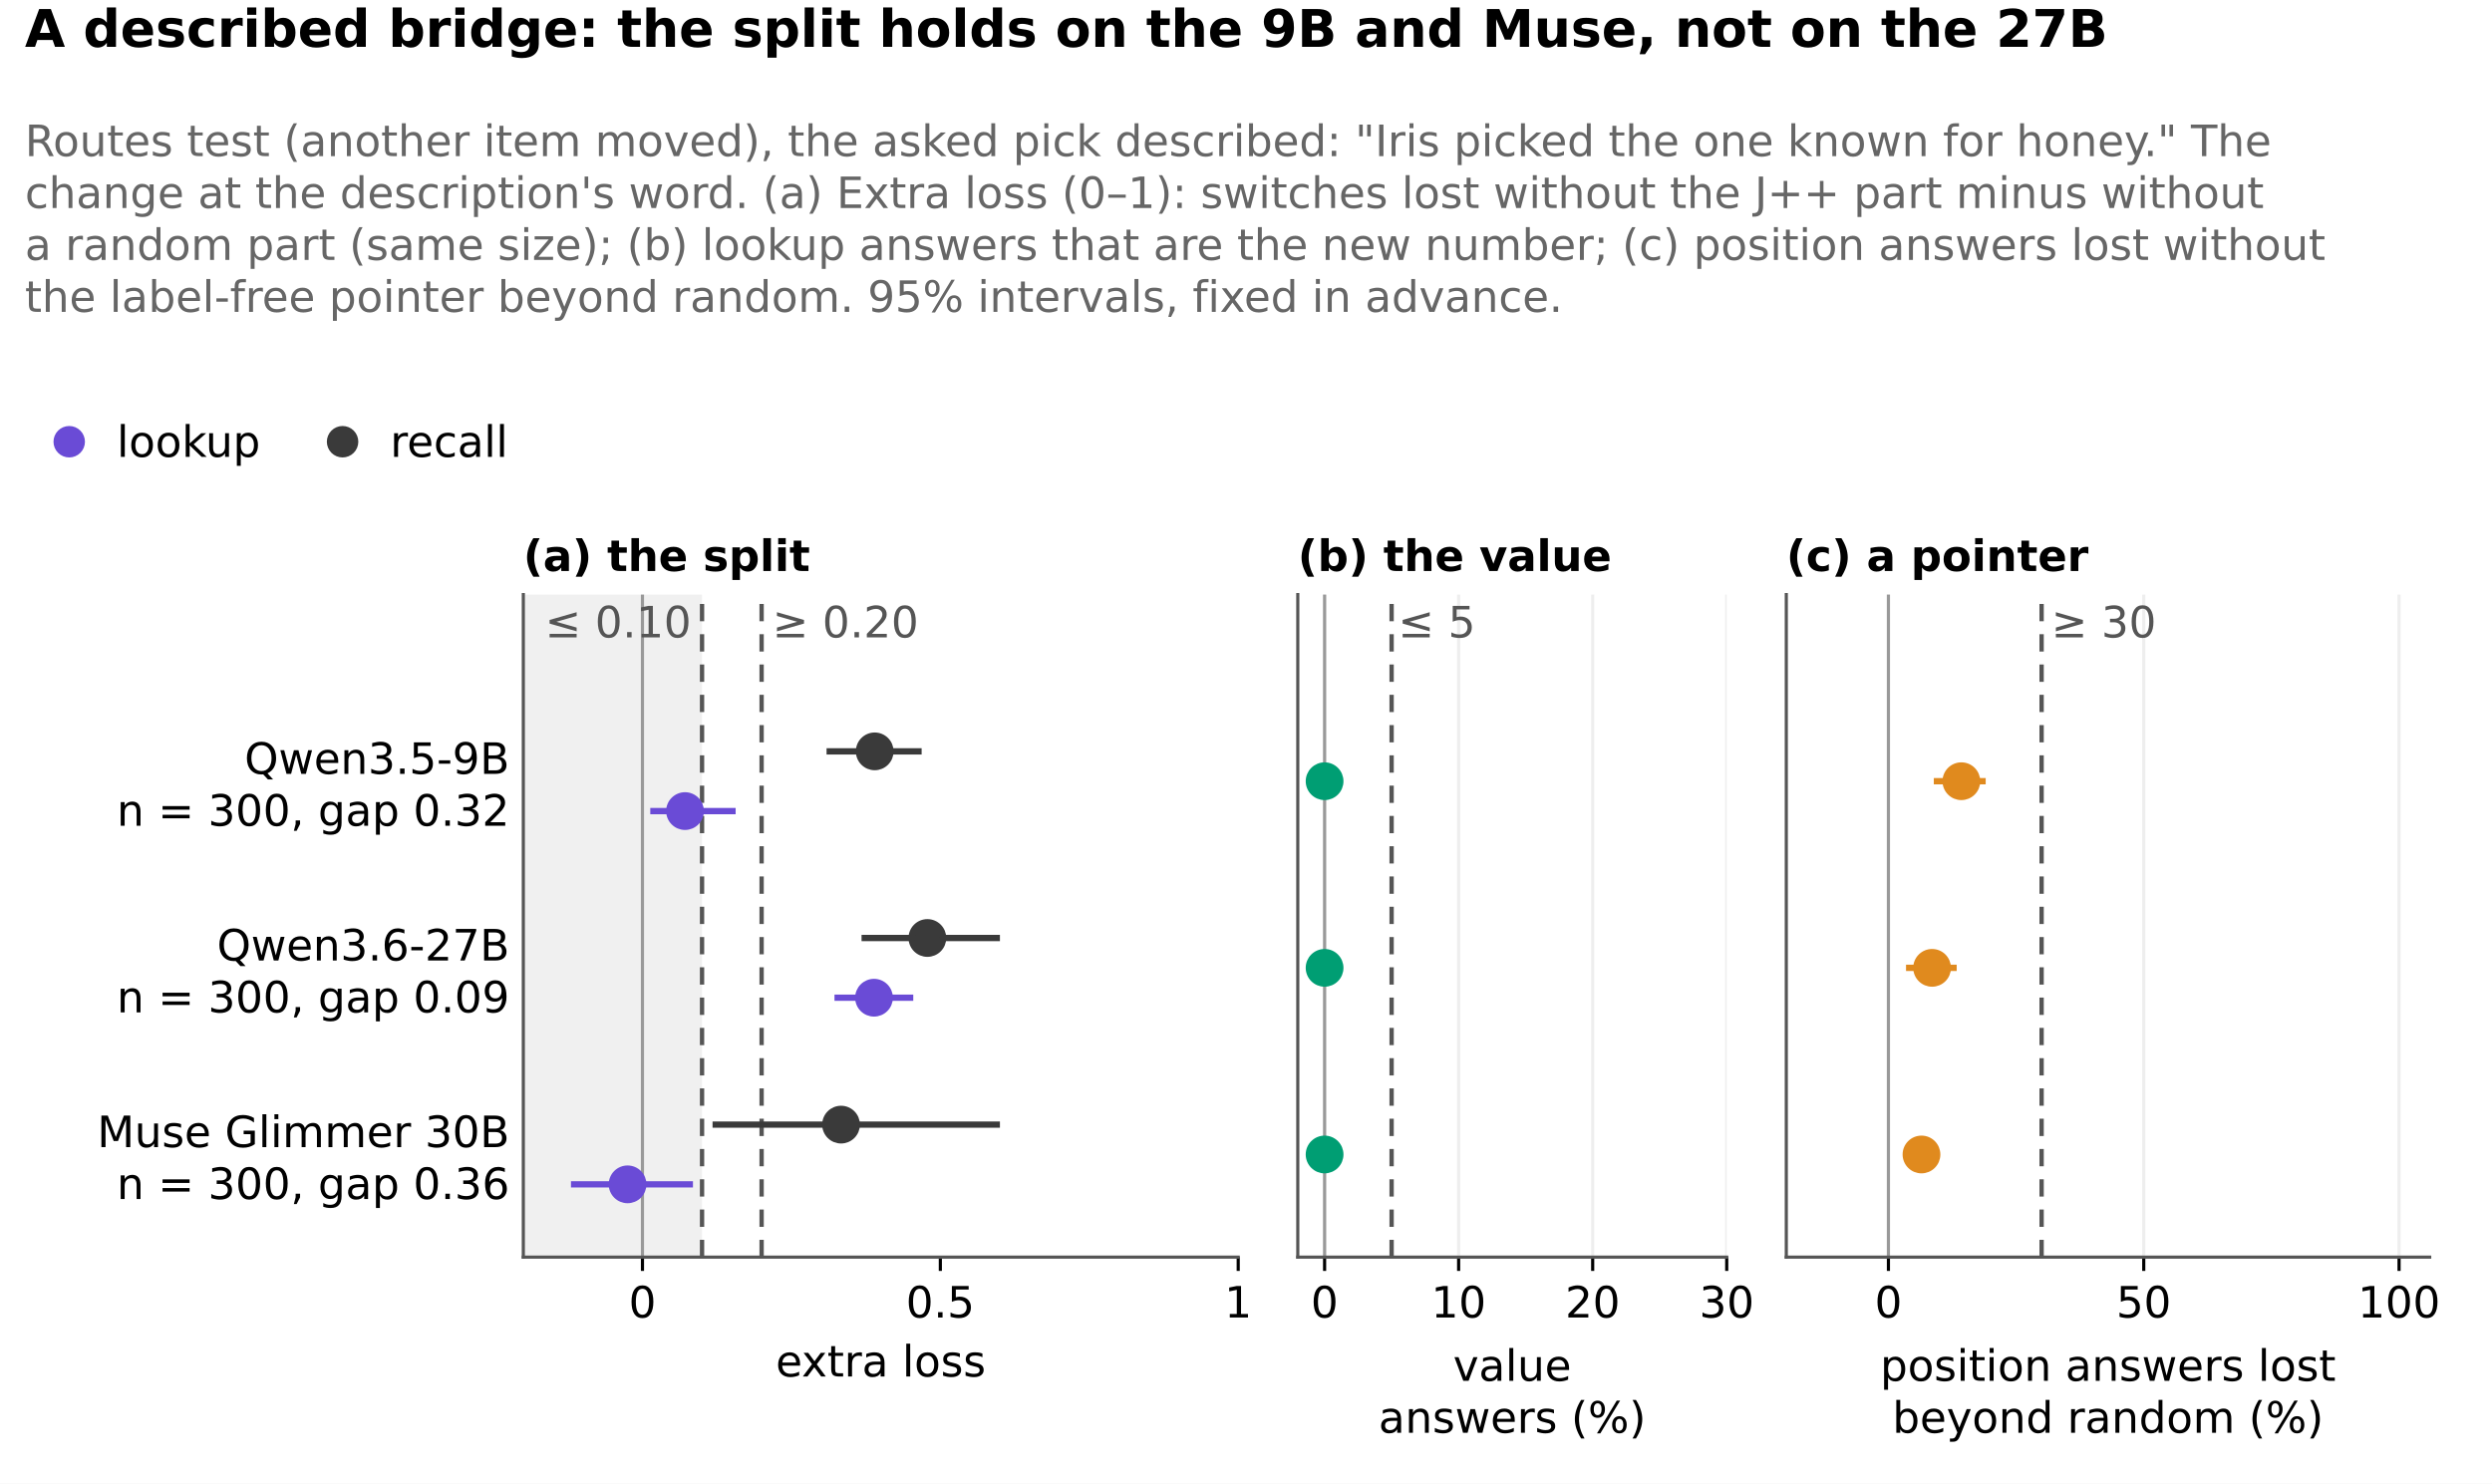
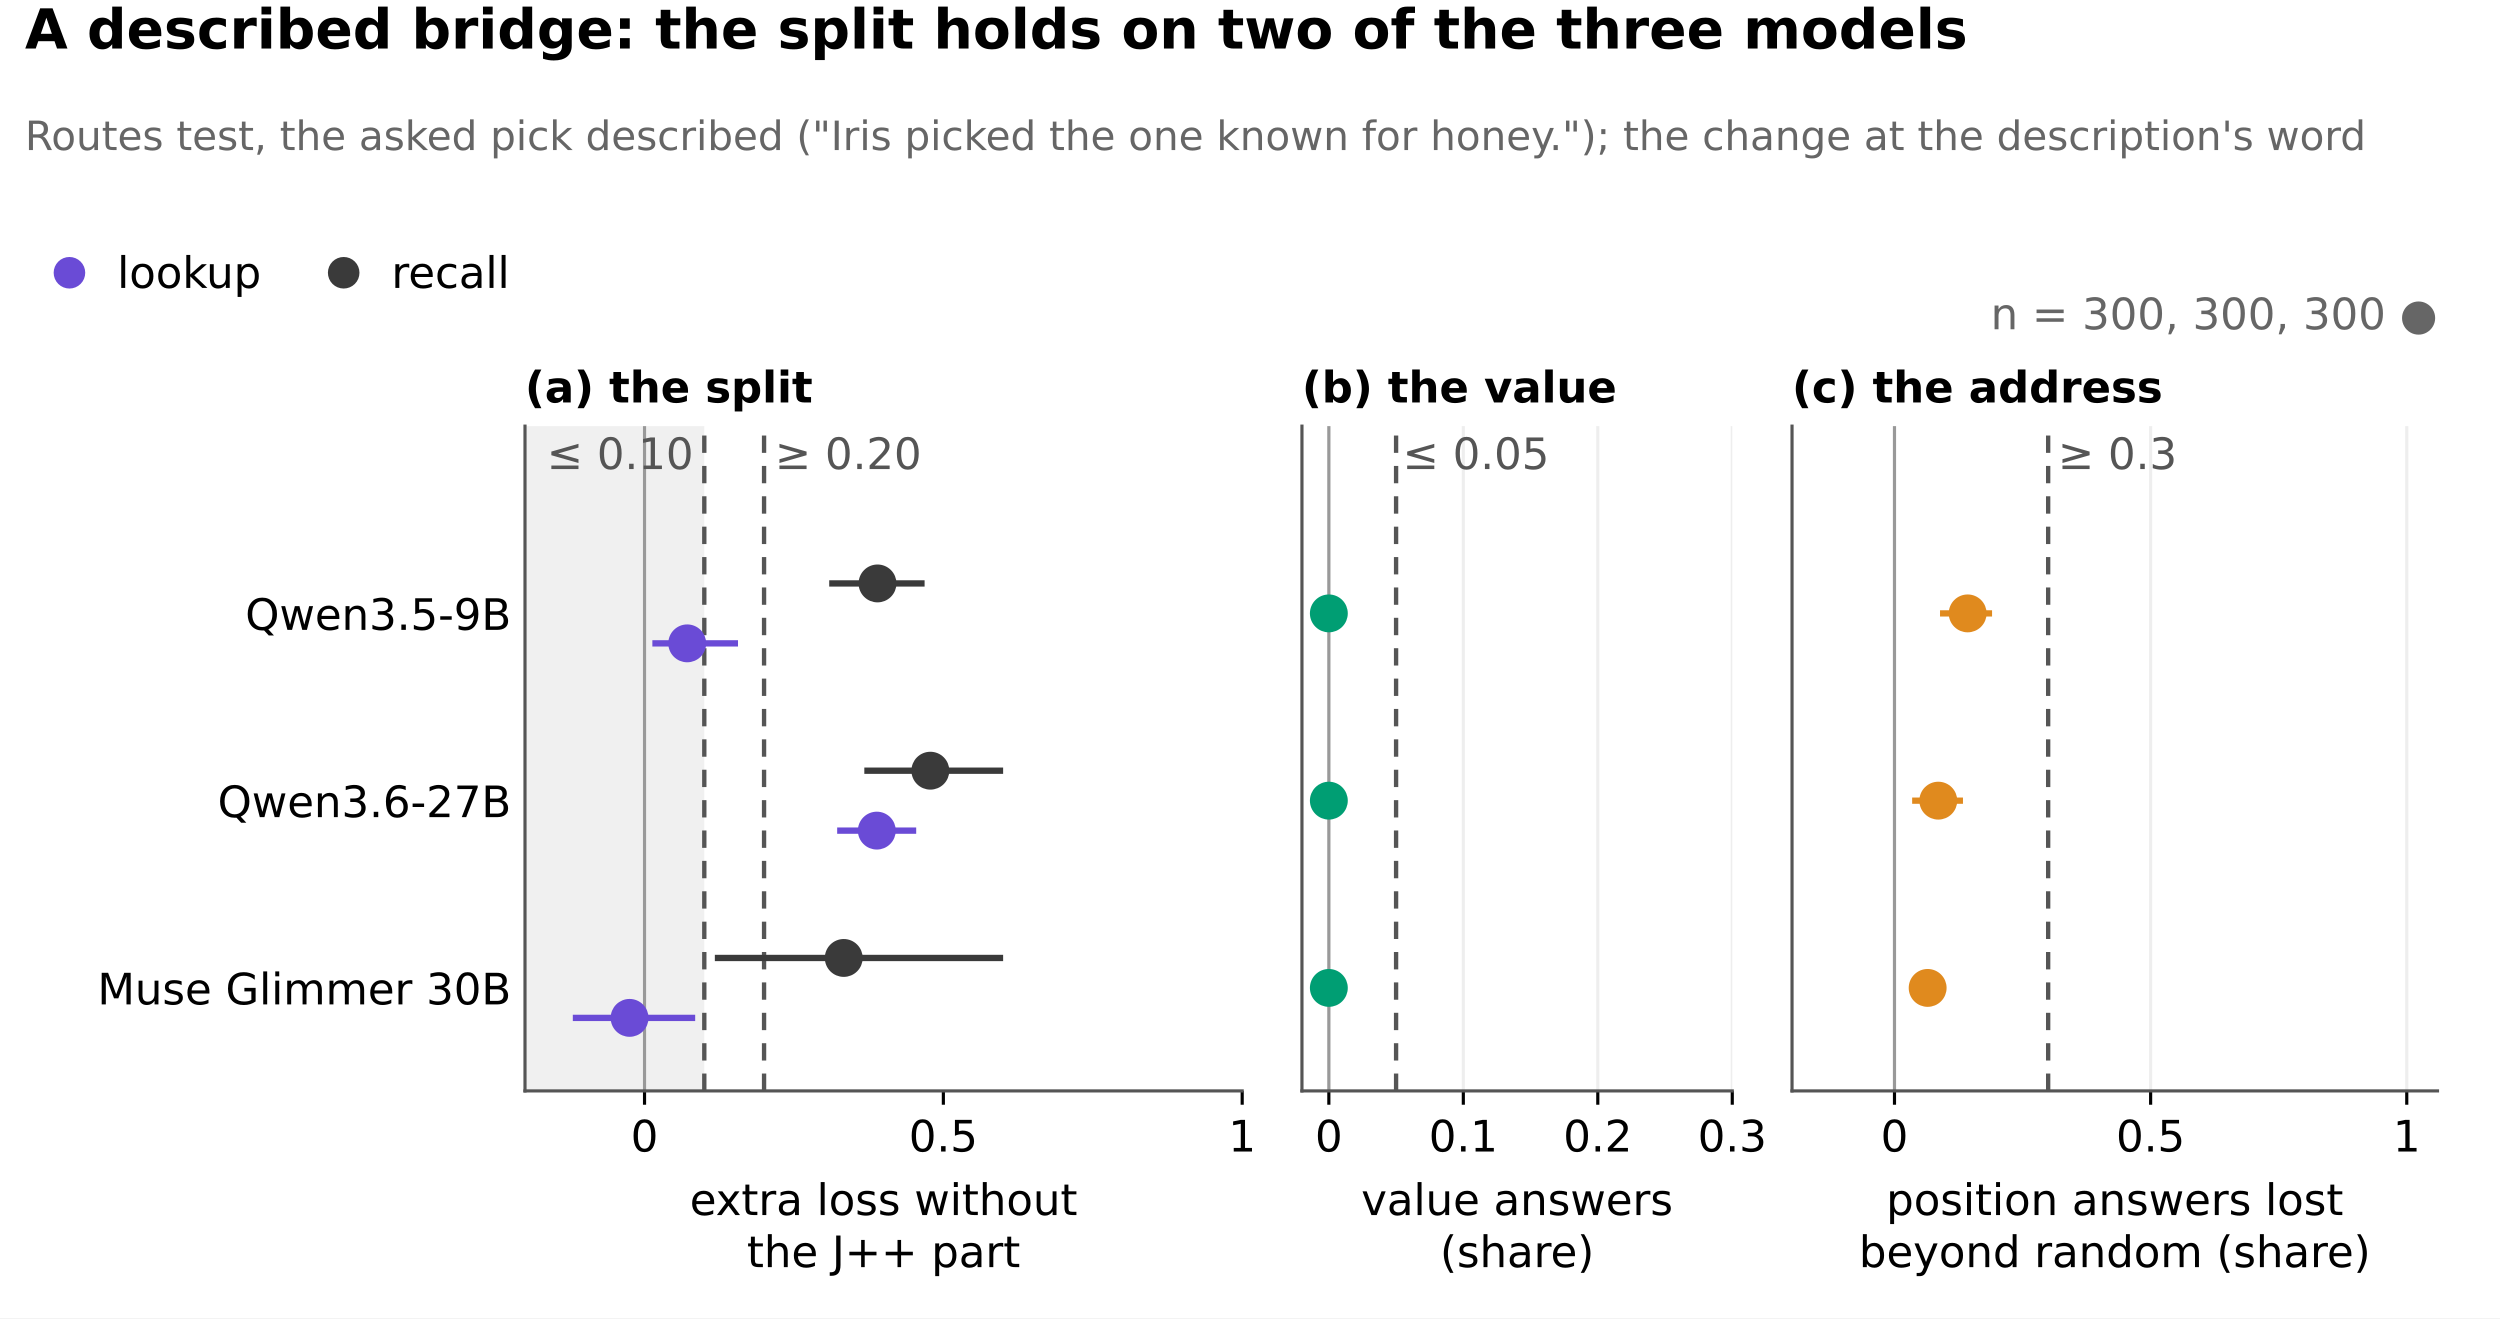
- <svg xmlns="http://www.w3.org/2000/svg" xmlns:xlink="http://www.w3.org/1999/xlink" width="633.6pt" height="377.28pt" viewBox="0 0 633.6 377.28" version="1.1">
+ <svg xmlns="http://www.w3.org/2000/svg" xmlns:xlink="http://www.w3.org/1999/xlink" width="633.6pt" height="334.08pt" viewBox="0 0 633.6 334.08" version="1.1">
  <defs>
    <style type="text/css">*{stroke-linejoin: round; stroke-linecap: butt}</style>
  </defs>
  <g id="figure_1">
    <g id="patch_1">
-       <path d="M 0 377.28  L 633.6 377.28  L 633.6 0  L 0 0  z " style="fill: #ffffff" />
+       <path d="M 0 334.08  L 633.6 334.08  L 633.6 0  L 0 0  z " style="fill: #ffffff" />
    </g>
    <g id="axes_1">
      <g id="patch_2">
-         <path d="M 133.056 319.68  L 314.82 319.68  L 314.82 151.2  L 133.056 151.2  z " style="fill: #ffffff" />
+         <path d="M 133.056 276.48  L 314.82 276.48  L 314.82 108  L 133.056 108  z " style="fill: #ffffff" />
      </g>
      <g id="patch_3">
-         <path d="M 133.056 319.68  L 178.497 319.68  L 178.497 151.2  L 133.056 151.2  z " clip-path="url(#p57c4f17856)" style="fill: #f0f0f0" />
+         <path d="M 133.056 276.48  L 178.497 276.48  L 178.497 108  L 133.056 108  z " clip-path="url(#p10562f46fb)" style="fill: #f0f0f0" />
      </g>
      <g id="line2d_1">
-         <path d="M 163.35 319.68  L 163.35 151.2  " clip-path="url(#p57c4f17856)" style="fill: none; stroke: #999999; stroke-width: 0.8; stroke-linecap: square" />
+         <path d="M 163.35 276.48  L 163.35 108  " clip-path="url(#p10562f46fb)" style="fill: none; stroke: #999999; stroke-width: 0.8; stroke-linecap: square" />
      </g>
      <g id="matplotlib.axis_1">
        <g id="xtick_1">
          <g id="line2d_2">
            <defs>
-               <path id="m541201450b" d="M 0 0  L 0 3.5  " style="stroke: #000000; stroke-width: 0.8" />
+               <path id="m25f6b66217" d="M 0 0  L 0 3.5  " style="stroke: #000000; stroke-width: 0.8" />
            </defs>
            <g>
-               <use xlink:href="#m541201450b" x="163.35" y="319.68" style="stroke: #000000; stroke-width: 0.8" />
+               <use xlink:href="#m25f6b66217" x="163.35" y="276.48" style="stroke: #000000; stroke-width: 0.8" />
            </g>
          </g>
          <g id="text_1">
-             <text style="font-size: 11px; font-family: 'DejaVu Sans'; text-anchor: middle" x="163.35" y="335.037" transform="rotate(-0 163.35 335.0374)">0</text>
+             <text style="font-size: 11px; font-family: 'DejaVu Sans'; text-anchor: middle" x="163.35" y="291.837" transform="rotate(-0 163.35 291.8374)">0</text>
          </g>
        </g>
        <g id="xtick_2">
          <g id="line2d_3">
            <g>
-               <use xlink:href="#m541201450b" x="239.085" y="319.68" style="stroke: #000000; stroke-width: 0.8" />
+               <use xlink:href="#m25f6b66217" x="239.085" y="276.48" style="stroke: #000000; stroke-width: 0.8" />
            </g>
          </g>
          <g id="text_2">
-             <text style="font-size: 11px; font-family: 'DejaVu Sans'; text-anchor: middle" x="239.085" y="335.037" transform="rotate(-0 239.085 335.0374)">0.5</text>
+             <text style="font-size: 11px; font-family: 'DejaVu Sans'; text-anchor: middle" x="239.085" y="291.837" transform="rotate(-0 239.085 291.8374)">0.5</text>
          </g>
        </g>
        <g id="xtick_3">
          <g id="line2d_4">
            <g>
-               <use xlink:href="#m541201450b" x="314.82" y="319.68" style="stroke: #000000; stroke-width: 0.8" />
+               <use xlink:href="#m25f6b66217" x="314.82" y="276.48" style="stroke: #000000; stroke-width: 0.8" />
            </g>
          </g>
          <g id="text_3">
-             <text style="font-size: 11px; font-family: 'DejaVu Sans'; text-anchor: middle" x="314.82" y="335.037" transform="rotate(-0 314.82 335.0374)">1</text>
+             <text style="font-size: 11px; font-family: 'DejaVu Sans'; text-anchor: middle" x="314.82" y="291.837" transform="rotate(-0 314.82 291.8374)">1</text>
          </g>
        </g>
        <g id="text_4">
-           <text style="font-size: 11px; font-family: 'DejaVu Sans'; text-anchor: middle" x="223.938" y="350.038" transform="rotate(-0 223.938 350.0383)">extra loss</text>
+           <text style="font-size: 11px; font-family: 'DejaVu Sans'" transform="translate(174.8127 307.9394)">extra loss without</text>
+           <text style="font-size: 11px; font-family: 'DejaVu Sans'" transform="translate(189.2966 321.1424)">the J++ part</text>
        </g>
      </g>
      <g id="matplotlib.axis_2">
        <g id="ytick_1">
          <g id="line2d_5" />
          <g id="text_5">
-             <text style="font-size: 11px; font-family: 'DejaVu Sans'" transform="translate(62.1535 196.7873)">Qwen3.5-9B</text>
-             <text style="font-size: 11px; font-family: 'DejaVu Sans'" transform="translate(29.69147 209.9895)">n = 300, gap 0.32</text>
+             <text style="font-size: 11px; font-family: 'DejaVu Sans'; text-anchor: end" x="129.556" y="159.638" transform="rotate(-0 129.556 159.6379)">Qwen3.5-9B</text>
          </g>
        </g>
        <g id="ytick_2">
          <g id="line2d_6" />
          <g id="text_6">
-             <text style="font-size: 11px; font-family: 'DejaVu Sans'" transform="translate(55.15475 244.2465)">Qwen3.6-27B</text>
-             <text style="font-size: 11px; font-family: 'DejaVu Sans'" transform="translate(29.69147 257.4486)">n = 300, gap 0.09</text>
+             <text style="font-size: 11px; font-family: 'DejaVu Sans'; text-anchor: end" x="129.556" y="207.097" transform="rotate(-0 129.556 207.097)">Qwen3.6-27B</text>
          </g>
        </g>
        <g id="ytick_3">
          <g id="line2d_7" />
          <g id="text_7">
-             <text style="font-size: 11px; font-family: 'DejaVu Sans'" transform="translate(24.70366 291.7061)">Muse Glimmer 30B</text>
-             <text style="font-size: 11px; font-family: 'DejaVu Sans'" transform="translate(29.69147 304.9082)">n = 300, gap 0.36</text>
+             <text style="font-size: 11px; font-family: 'DejaVu Sans'; text-anchor: end" x="129.556" y="254.557" transform="rotate(-0 129.556 254.5566)">Muse Glimmer 30B</text>
          </g>
        </g>
      </g>
      <g id="line2d_8">
-         <path d="M 178.497 319.68  L 178.497 151.2  " clip-path="url(#p57c4f17856)" style="fill: none; stroke-dasharray: 4.4,3.3; stroke-dashoffset: 0; stroke: #555555; stroke-width: 1.1" />
+         <path d="M 178.497 276.48  L 178.497 108  " clip-path="url(#p10562f46fb)" style="fill: none; stroke-dasharray: 4.4,3.3; stroke-dashoffset: 0; stroke: #555555; stroke-width: 1.1" />
      </g>
      <g id="line2d_9">
-         <path d="M 193.644 319.68  L 193.644 151.2  " clip-path="url(#p57c4f17856)" style="fill: none; stroke-dasharray: 4.4,3.3; stroke-dashoffset: 0; stroke: #555555; stroke-width: 1.1" />
+         <path d="M 193.644 276.48  L 193.644 108  " clip-path="url(#p10562f46fb)" style="fill: none; stroke-dasharray: 4.4,3.3; stroke-dashoffset: 0; stroke: #555555; stroke-width: 1.1" />
      </g>
      <g id="line2d_10">
-         <path d="M 210.156 191.066  L 234.329 191.066  " clip-path="url(#p57c4f17856)" style="fill: none; stroke: #3a3a3a; stroke-width: 1.6" />
+         <path d="M 210.156 147.866  L 234.329 147.866  " clip-path="url(#p10562f46fb)" style="fill: none; stroke: #3a3a3a; stroke-width: 1.6" />
      </g>
      <g id="line2d_11">
-         <path d="M 165.336 206.253  L 187.04 206.253  " clip-path="url(#p57c4f17856)" style="fill: none; stroke: #6a4bd6; stroke-width: 1.6" />
+         <path d="M 165.336 163.053  L 187.04 163.053  " clip-path="url(#p10562f46fb)" style="fill: none; stroke: #6a4bd6; stroke-width: 1.6" />
      </g>
      <g id="line2d_12">
-         <path d="M 219.052 238.525  L 254.232 238.525  " clip-path="url(#p57c4f17856)" style="fill: none; stroke: #3a3a3a; stroke-width: 1.6" />
+         <path d="M 219.052 195.325  L 254.232 195.325  " clip-path="url(#p10562f46fb)" style="fill: none; stroke: #3a3a3a; stroke-width: 1.6" />
      </g>
      <g id="line2d_13">
-         <path d="M 212.171 253.712  L 232.2 253.712  " clip-path="url(#p57c4f17856)" style="fill: none; stroke: #6a4bd6; stroke-width: 1.6" />
+         <path d="M 212.171 210.512  L 232.2 210.512  " clip-path="url(#p10562f46fb)" style="fill: none; stroke: #6a4bd6; stroke-width: 1.6" />
      </g>
      <g id="line2d_14">
-         <path d="M 181.17 285.984  L 254.232 285.984  " clip-path="url(#p57c4f17856)" style="fill: none; stroke: #3a3a3a; stroke-width: 1.6" />
+         <path d="M 181.17 242.784  L 254.232 242.784  " clip-path="url(#p10562f46fb)" style="fill: none; stroke: #3a3a3a; stroke-width: 1.6" />
      </g>
      <g id="line2d_15">
-         <path d="M 145.174 301.171  L 176.186 301.171  " clip-path="url(#p57c4f17856)" style="fill: none; stroke: #6a4bd6; stroke-width: 1.6" />
+         <path d="M 145.174 257.971  L 176.186 257.971  " clip-path="url(#p10562f46fb)" style="fill: none; stroke: #6a4bd6; stroke-width: 1.6" />
      </g>
      <g id="patch_4">
-         <path d="M 133.056 319.68  L 133.056 151.2  " style="fill: none; stroke: #555555; stroke-width: 0.8; stroke-linejoin: miter; stroke-linecap: square" />
+         <path d="M 133.056 276.48  L 133.056 108  " style="fill: none; stroke: #555555; stroke-width: 0.8; stroke-linejoin: miter; stroke-linecap: square" />
      </g>
      <g id="patch_5">
-         <path d="M 133.056 319.68  L 314.82 319.68  " style="fill: none; stroke: #555555; stroke-width: 0.8; stroke-linejoin: miter; stroke-linecap: square" />
+         <path d="M 133.056 276.48  L 314.82 276.48  " style="fill: none; stroke: #555555; stroke-width: 0.8; stroke-linejoin: miter; stroke-linecap: square" />
      </g>
      <g id="text_8">
-         <text style="font-size: 11px; font-family: 'DejaVu Sans'; text-anchor: end; fill: #555555" x="175.771" y="162.085" transform="rotate(-0 175.7705 162.0846)">≤ 0.10</text>
+         <text style="font-size: 11px; font-family: 'DejaVu Sans'; text-anchor: end; fill: #555555" x="175.771" y="118.885" transform="rotate(-0 175.7705 118.8846)">≤ 0.10</text>
      </g>
      <g id="text_9">
-         <text style="font-size: 11px; font-family: 'DejaVu Sans'; text-anchor: start; fill: #555555" x="196.37" y="162.085" transform="rotate(-0 196.3705 162.0846)">≥ 0.20</text>
+         <text style="font-size: 11px; font-family: 'DejaVu Sans'; text-anchor: start; fill: #555555" x="196.37" y="118.885" transform="rotate(-0 196.3705 118.8846)">≥ 0.20</text>
      </g>
      <g id="line2d_16">
        <defs>
-           <path id="mc7b3e6b122" d="M 0 4  C 1.061 4 2.078 3.579 2.828 2.828  C 3.579 2.078 4 1.061 4 0  C 4 -1.061 3.579 -2.078 2.828 -2.828  C 2.078 -3.579 1.061 -4 0 -4  C -1.061 -4 -2.078 -3.579 -2.828 -2.828  C -3.579 -2.078 -4 -1.061 -4 0  C -4 1.061 -3.579 2.078 -2.828 2.828  C -2.078 3.579 -1.061 4 0 4  z " style="stroke: #3a3a3a; stroke-width: 1.6" />
-         </defs>
-         <g clip-path="url(#p57c4f17856)">
-           <use xlink:href="#mc7b3e6b122" x="222.398" y="191.066" style="fill: #3a3a3a; stroke: #3a3a3a; stroke-width: 1.6" />
+           <path id="mfeaf7bd796" d="M 0 4  C 1.061 4 2.078 3.579 2.828 2.828  C 3.579 2.078 4 1.061 4 0  C 4 -1.061 3.579 -2.078 2.828 -2.828  C 2.078 -3.579 1.061 -4 0 -4  C -1.061 -4 -2.078 -3.579 -2.828 -2.828  C -3.579 -2.078 -4 -1.061 -4 0  C -4 1.061 -3.579 2.078 -2.828 2.828  C -2.078 3.579 -1.061 4 0 4  z " style="stroke: #3a3a3a; stroke-width: 1.6" />
+         </defs>
+         <g clip-path="url(#p10562f46fb)">
+           <use xlink:href="#mfeaf7bd796" x="222.398" y="147.866" style="fill: #3a3a3a; stroke: #3a3a3a; stroke-width: 1.6" />
        </g>
      </g>
      <g id="line2d_17">
        <defs>
-           <path id="m4c9011886d" d="M 0 4  C 1.061 4 2.078 3.579 2.828 2.828  C 3.579 2.078 4 1.061 4 0  C 4 -1.061 3.579 -2.078 2.828 -2.828  C 2.078 -3.579 1.061 -4 0 -4  C -1.061 -4 -2.078 -3.579 -2.828 -2.828  C -3.579 -2.078 -4 -1.061 -4 0  C -4 1.061 -3.579 2.078 -2.828 2.828  C -2.078 3.579 -1.061 4 0 4  z " style="stroke: #6a4bd6; stroke-width: 1.6" />
-         </defs>
-         <g clip-path="url(#p57c4f17856)">
-           <use xlink:href="#m4c9011886d" x="174.169" y="206.253" style="fill: #6a4bd6; stroke: #6a4bd6; stroke-width: 1.6" />
+           <path id="me3f5bbc439" d="M 0 4  C 1.061 4 2.078 3.579 2.828 2.828  C 3.579 2.078 4 1.061 4 0  C 4 -1.061 3.579 -2.078 2.828 -2.828  C 2.078 -3.579 1.061 -4 0 -4  C -1.061 -4 -2.078 -3.579 -2.828 -2.828  C -3.579 -2.078 -4 -1.061 -4 0  C -4 1.061 -3.579 2.078 -2.828 2.828  C -2.078 3.579 -1.061 4 0 4  z " style="stroke: #6a4bd6; stroke-width: 1.6" />
+         </defs>
+         <g clip-path="url(#p10562f46fb)">
+           <use xlink:href="#me3f5bbc439" x="174.169" y="163.053" style="fill: #6a4bd6; stroke: #6a4bd6; stroke-width: 1.6" />
        </g>
      </g>
      <g id="line2d_18">
-         <g clip-path="url(#p57c4f17856)">
-           <use xlink:href="#mc7b3e6b122" x="235.792" y="238.525" style="fill: #3a3a3a; stroke: #3a3a3a; stroke-width: 1.6" />
+         <g clip-path="url(#p10562f46fb)">
+           <use xlink:href="#mfeaf7bd796" x="235.792" y="195.325" style="fill: #3a3a3a; stroke: #3a3a3a; stroke-width: 1.6" />
        </g>
      </g>
      <g id="line2d_19">
-         <g clip-path="url(#p57c4f17856)">
-           <use xlink:href="#m4c9011886d" x="222.221" y="253.712" style="fill: #6a4bd6; stroke: #6a4bd6; stroke-width: 1.6" />
+         <g clip-path="url(#p10562f46fb)">
+           <use xlink:href="#me3f5bbc439" x="222.221" y="210.512" style="fill: #6a4bd6; stroke: #6a4bd6; stroke-width: 1.6" />
        </g>
      </g>
      <g id="line2d_20">
-         <g clip-path="url(#p57c4f17856)">
-           <use xlink:href="#mc7b3e6b122" x="213.84" y="285.984" style="fill: #3a3a3a; stroke: #3a3a3a; stroke-width: 1.6" />
+         <g clip-path="url(#p10562f46fb)">
+           <use xlink:href="#mfeaf7bd796" x="213.84" y="242.784" style="fill: #3a3a3a; stroke: #3a3a3a; stroke-width: 1.6" />
        </g>
      </g>
      <g id="line2d_21">
-         <g clip-path="url(#p57c4f17856)">
-           <use xlink:href="#m4c9011886d" x="159.563" y="301.171" style="fill: #6a4bd6; stroke: #6a4bd6; stroke-width: 1.6" />
+         <g clip-path="url(#p10562f46fb)">
+           <use xlink:href="#me3f5bbc439" x="159.563" y="257.971" style="fill: #6a4bd6; stroke: #6a4bd6; stroke-width: 1.6" />
        </g>
      </g>
      <g id="text_10">
-         <text style="font-weight: 700; font-size: 11px; font-family: 'DejaVu Sans'; text-anchor: start" x="133.056" y="145.2" transform="rotate(-0 133.056 145.2)">(a) the split</text>
+         <text style="font-weight: 700; font-size: 11px; font-family: 'DejaVu Sans'; text-anchor: start" x="133.056" y="102" transform="rotate(-0 133.056 102)">(a) the split</text>
      </g>
    </g>
    <g id="axes_2">
      <g id="patch_6">
-         <path d="M 329.967 319.68  L 439.025 319.68  L 439.025 151.2  L 329.967 151.2  z " style="fill: #ffffff" />
+         <path d="M 329.967 276.48  L 439.025 276.48  L 439.025 108  L 329.967 108  z " style="fill: #ffffff" />
      </g>
      <g id="matplotlib.axis_3">
        <g id="xtick_4">
          <g id="line2d_22">
-             <path d="M 336.783 319.68  L 336.783 151.2  " clip-path="url(#pd1d3b959eb)" style="fill: none; stroke: #eeeeee; stroke-width: 0.8; stroke-linecap: square" />
+             <path d="M 336.783 276.48  L 336.783 108  " clip-path="url(#pf0b47d4f27)" style="fill: none; stroke: #eeeeee; stroke-width: 0.8; stroke-linecap: square" />
          </g>
          <g id="line2d_23">
            <g>
-               <use xlink:href="#m541201450b" x="336.783" y="319.68" style="stroke: #000000; stroke-width: 0.8" />
+               <use xlink:href="#m25f6b66217" x="336.783" y="276.48" style="stroke: #000000; stroke-width: 0.8" />
            </g>
          </g>
          <g id="text_11">
-             <text style="font-size: 11px; font-family: 'DejaVu Sans'; text-anchor: middle" x="336.783" y="335.037" transform="rotate(-0 336.7831 335.0374)">0</text>
+             <text style="font-size: 11px; font-family: 'DejaVu Sans'; text-anchor: middle" x="336.783" y="291.837" transform="rotate(-0 336.7831 291.8374)">0</text>
          </g>
        </g>
        <g id="xtick_5">
          <g id="line2d_24">
-             <path d="M 370.864 319.68  L 370.864 151.2  " clip-path="url(#pd1d3b959eb)" style="fill: none; stroke: #eeeeee; stroke-width: 0.8; stroke-linecap: square" />
+             <path d="M 370.864 276.48  L 370.864 108  " clip-path="url(#pf0b47d4f27)" style="fill: none; stroke: #eeeeee; stroke-width: 0.8; stroke-linecap: square" />
          </g>
          <g id="line2d_25">
            <g>
-               <use xlink:href="#m541201450b" x="370.864" y="319.68" style="stroke: #000000; stroke-width: 0.8" />
+               <use xlink:href="#m25f6b66217" x="370.864" y="276.48" style="stroke: #000000; stroke-width: 0.8" />
            </g>
          </g>
          <g id="text_12">
-             <text style="font-size: 11px; font-family: 'DejaVu Sans'; text-anchor: middle" x="370.864" y="335.037" transform="rotate(-0 370.8639 335.0374)">10</text>
+             <text style="font-size: 11px; font-family: 'DejaVu Sans'; text-anchor: middle" x="370.864" y="291.837" transform="rotate(-0 370.8639 291.8374)">0.1</text>
          </g>
        </g>
        <g id="xtick_6">
          <g id="line2d_26">
-             <path d="M 404.945 319.68  L 404.945 151.2  " clip-path="url(#pd1d3b959eb)" style="fill: none; stroke: #eeeeee; stroke-width: 0.8; stroke-linecap: square" />
+             <path d="M 404.945 276.48  L 404.945 108  " clip-path="url(#pf0b47d4f27)" style="fill: none; stroke: #eeeeee; stroke-width: 0.8; stroke-linecap: square" />
          </g>
          <g id="line2d_27">
            <g>
-               <use xlink:href="#m541201450b" x="404.945" y="319.68" style="stroke: #000000; stroke-width: 0.8" />
+               <use xlink:href="#m25f6b66217" x="404.945" y="276.48" style="stroke: #000000; stroke-width: 0.8" />
            </g>
          </g>
          <g id="text_13">
-             <text style="font-size: 11px; font-family: 'DejaVu Sans'; text-anchor: middle" x="404.945" y="335.037" transform="rotate(-0 404.9447 335.0374)">20</text>
+             <text style="font-size: 11px; font-family: 'DejaVu Sans'; text-anchor: middle" x="404.945" y="291.837" transform="rotate(-0 404.9447 291.8374)">0.2</text>
          </g>
        </g>
        <g id="xtick_7">
          <g id="line2d_28">
-             <path d="M 439.025 319.68  L 439.025 151.2  " clip-path="url(#pd1d3b959eb)" style="fill: none; stroke: #eeeeee; stroke-width: 0.8; stroke-linecap: square" />
+             <path d="M 439.025 276.48  L 439.025 108  " clip-path="url(#pf0b47d4f27)" style="fill: none; stroke: #eeeeee; stroke-width: 0.8; stroke-linecap: square" />
          </g>
          <g id="line2d_29">
            <g>
-               <use xlink:href="#m541201450b" x="439.025" y="319.68" style="stroke: #000000; stroke-width: 0.8" />
+               <use xlink:href="#m25f6b66217" x="439.025" y="276.48" style="stroke: #000000; stroke-width: 0.8" />
            </g>
          </g>
          <g id="text_14">
-             <text style="font-size: 11px; font-family: 'DejaVu Sans'; text-anchor: middle" x="439.025" y="335.037" transform="rotate(-0 439.0254 335.0374)">30</text>
+             <text style="font-size: 11px; font-family: 'DejaVu Sans'; text-anchor: middle" x="439.025" y="291.837" transform="rotate(-0 439.0254 291.8374)">0.3</text>
          </g>
        </g>
        <g id="text_15">
-           <text style="font-size: 11px; font-family: 'DejaVu Sans'" transform="translate(369.4726 351.1394)">value</text>
-           <text style="font-size: 11px; font-family: 'DejaVu Sans'" transform="translate(350.501 364.3415)">answers (%)</text>
+           <text style="font-size: 11px; font-family: 'DejaVu Sans'" transform="translate(344.995 307.9394)">value answers</text>
+           <text style="font-size: 11px; font-family: 'DejaVu Sans'" transform="translate(364.9592 321.1424)">(share)</text>
        </g>
      </g>
      <g id="matplotlib.axis_4">
        <g id="ytick_4">
          <g id="line2d_30" />
        </g>
        <g id="ytick_5">
          <g id="line2d_31" />
        </g>
        <g id="ytick_6">
          <g id="line2d_32" />
        </g>
      </g>
      <g id="line2d_33">
-         <path d="M 336.783 319.68  L 336.783 151.2  " clip-path="url(#pd1d3b959eb)" style="fill: none; stroke: #999999; stroke-width: 0.8; stroke-linecap: square" />
+         <path d="M 336.783 276.48  L 336.783 108  " clip-path="url(#pf0b47d4f27)" style="fill: none; stroke: #999999; stroke-width: 0.8; stroke-linecap: square" />
      </g>
      <g id="line2d_34">
-         <path d="M 353.824 319.68  L 353.824 151.2  " clip-path="url(#pd1d3b959eb)" style="fill: none; stroke-dasharray: 4.4,3.3; stroke-dashoffset: 0; stroke: #555555; stroke-width: 1.1" />
+         <path d="M 353.824 276.48  L 353.824 108  " clip-path="url(#pf0b47d4f27)" style="fill: none; stroke-dasharray: 4.4,3.3; stroke-dashoffset: 0; stroke: #555555; stroke-width: 1.1" />
      </g>
      <g id="line2d_35">
-         <path d="M 336.783 198.659  L 336.783 198.659  " clip-path="url(#pd1d3b959eb)" style="fill: none; stroke: #009e73; stroke-width: 1.6" />
+         <path d="M 336.783 155.459  L 336.783 155.459  " clip-path="url(#pf0b47d4f27)" style="fill: none; stroke: #009e73; stroke-width: 1.6" />
      </g>
      <g id="line2d_36">
-         <path d="M 336.783 246.118  L 336.783 246.118  " clip-path="url(#pd1d3b959eb)" style="fill: none; stroke: #009e73; stroke-width: 1.6" />
+         <path d="M 336.783 202.918  L 336.783 202.918  " clip-path="url(#pf0b47d4f27)" style="fill: none; stroke: #009e73; stroke-width: 1.6" />
      </g>
      <g id="line2d_37">
-         <path d="M 336.783 293.577  L 336.783 293.577  " clip-path="url(#pd1d3b959eb)" style="fill: none; stroke: #009e73; stroke-width: 1.6" />
+         <path d="M 336.783 250.377  L 336.783 250.377  " clip-path="url(#pf0b47d4f27)" style="fill: none; stroke: #009e73; stroke-width: 1.6" />
      </g>
      <g id="patch_7">
-         <path d="M 329.967 319.68  L 329.967 151.2  " style="fill: none; stroke: #555555; stroke-width: 0.8; stroke-linejoin: miter; stroke-linecap: square" />
+         <path d="M 329.967 276.48  L 329.967 108  " style="fill: none; stroke: #555555; stroke-width: 0.8; stroke-linejoin: miter; stroke-linecap: square" />
      </g>
      <g id="patch_8">
-         <path d="M 329.967 319.68  L 439.025 319.68  " style="fill: none; stroke: #555555; stroke-width: 0.8; stroke-linejoin: miter; stroke-linecap: square" />
+         <path d="M 329.967 276.48  L 439.025 276.48  " style="fill: none; stroke: #555555; stroke-width: 0.8; stroke-linejoin: miter; stroke-linecap: square" />
      </g>
      <g id="text_16">
-         <text style="font-size: 11px; font-family: 'DejaVu Sans'; text-anchor: start; fill: #555555" x="355.459" y="162.085" transform="rotate(-0 355.4594 162.0846)">≤ 5</text>
+         <text style="font-size: 11px; font-family: 'DejaVu Sans'; text-anchor: start; fill: #555555" x="355.459" y="118.885" transform="rotate(-0 355.4594 118.8846)">≤ 0.05</text>
      </g>
      <g id="line2d_38">
        <defs>
-           <path id="m85ba82f7b6" d="M 0 4  C 1.061 4 2.078 3.579 2.828 2.828  C 3.579 2.078 4 1.061 4 0  C 4 -1.061 3.579 -2.078 2.828 -2.828  C 2.078 -3.579 1.061 -4 0 -4  C -1.061 -4 -2.078 -3.579 -2.828 -2.828  C -3.579 -2.078 -4 -1.061 -4 0  C -4 1.061 -3.579 2.078 -2.828 2.828  C -2.078 3.579 -1.061 4 0 4  z " style="stroke: #009e73; stroke-width: 1.6" />
-         </defs>
-         <g clip-path="url(#pd1d3b959eb)">
-           <use xlink:href="#m85ba82f7b6" x="336.783" y="198.659" style="fill: #009e73; stroke: #009e73; stroke-width: 1.6" />
+           <path id="mf42ccccada" d="M 0 4  C 1.061 4 2.078 3.579 2.828 2.828  C 3.579 2.078 4 1.061 4 0  C 4 -1.061 3.579 -2.078 2.828 -2.828  C 2.078 -3.579 1.061 -4 0 -4  C -1.061 -4 -2.078 -3.579 -2.828 -2.828  C -3.579 -2.078 -4 -1.061 -4 0  C -4 1.061 -3.579 2.078 -2.828 2.828  C -2.078 3.579 -1.061 4 0 4  z " style="stroke: #009e73; stroke-width: 1.6" />
+         </defs>
+         <g clip-path="url(#pf0b47d4f27)">
+           <use xlink:href="#mf42ccccada" x="336.783" y="155.459" style="fill: #009e73; stroke: #009e73; stroke-width: 1.6" />
        </g>
      </g>
      <g id="line2d_39">
-         <g clip-path="url(#pd1d3b959eb)">
-           <use xlink:href="#m85ba82f7b6" x="336.783" y="246.118" style="fill: #009e73; stroke: #009e73; stroke-width: 1.6" />
+         <g clip-path="url(#pf0b47d4f27)">
+           <use xlink:href="#mf42ccccada" x="336.783" y="202.918" style="fill: #009e73; stroke: #009e73; stroke-width: 1.6" />
        </g>
      </g>
      <g id="line2d_40">
-         <g clip-path="url(#pd1d3b959eb)">
-           <use xlink:href="#m85ba82f7b6" x="336.783" y="293.577" style="fill: #009e73; stroke: #009e73; stroke-width: 1.6" />
+         <g clip-path="url(#pf0b47d4f27)">
+           <use xlink:href="#mf42ccccada" x="336.783" y="250.377" style="fill: #009e73; stroke: #009e73; stroke-width: 1.6" />
        </g>
      </g>
      <g id="text_17">
-         <text style="font-weight: 700; font-size: 11px; font-family: 'DejaVu Sans'; text-anchor: start" x="329.967" y="145.2" transform="rotate(-0 329.967 145.2)">(b) the value</text>
+         <text style="font-weight: 700; font-size: 11px; font-family: 'DejaVu Sans'; text-anchor: start" x="329.967" y="102" transform="rotate(-0 329.967 102)">(b) the value</text>
      </g>
    </g>
    <g id="axes_3">
      <g id="patch_9">
-         <path d="M 454.172 319.68  L 617.76 319.68  L 617.76 151.2  L 454.172 151.2  z " style="fill: #ffffff" />
+         <path d="M 454.172 276.48  L 617.76 276.48  L 617.76 108  L 454.172 108  z " style="fill: #ffffff" />
      </g>
      <g id="matplotlib.axis_5">
        <g id="xtick_8">
          <g id="line2d_41">
-             <path d="M 480.139 319.68  L 480.139 151.2  " clip-path="url(#p30d0f45ab4)" style="fill: none; stroke: #eeeeee; stroke-width: 0.8; stroke-linecap: square" />
+             <path d="M 480.139 276.48  L 480.139 108  " clip-path="url(#p8974688197)" style="fill: none; stroke: #eeeeee; stroke-width: 0.8; stroke-linecap: square" />
          </g>
          <g id="line2d_42">
            <g>
-               <use xlink:href="#m541201450b" x="480.139" y="319.68" style="stroke: #000000; stroke-width: 0.8" />
+               <use xlink:href="#m25f6b66217" x="480.139" y="276.48" style="stroke: #000000; stroke-width: 0.8" />
            </g>
          </g>
          <g id="text_18">
-             <text style="font-size: 11px; font-family: 'DejaVu Sans'; text-anchor: middle" x="480.139" y="335.037" transform="rotate(-0 480.1387 335.0374)">0</text>
+             <text style="font-size: 11px; font-family: 'DejaVu Sans'; text-anchor: middle" x="480.139" y="291.837" transform="rotate(-0 480.1387 291.8374)">0</text>
          </g>
        </g>
        <g id="xtick_9">
          <g id="line2d_43">
-             <path d="M 545.054 319.68  L 545.054 151.2  " clip-path="url(#p30d0f45ab4)" style="fill: none; stroke: #eeeeee; stroke-width: 0.8; stroke-linecap: square" />
+             <path d="M 545.054 276.48  L 545.054 108  " clip-path="url(#p8974688197)" style="fill: none; stroke: #eeeeee; stroke-width: 0.8; stroke-linecap: square" />
          </g>
          <g id="line2d_44">
            <g>
-               <use xlink:href="#m541201450b" x="545.054" y="319.68" style="stroke: #000000; stroke-width: 0.8" />
+               <use xlink:href="#m25f6b66217" x="545.054" y="276.48" style="stroke: #000000; stroke-width: 0.8" />
            </g>
          </g>
          <g id="text_19">
-             <text style="font-size: 11px; font-family: 'DejaVu Sans'; text-anchor: middle" x="545.054" y="335.037" transform="rotate(-0 545.0544 335.0374)">50</text>
+             <text style="font-size: 11px; font-family: 'DejaVu Sans'; text-anchor: middle" x="545.054" y="291.837" transform="rotate(-0 545.0544 291.8374)">0.5</text>
          </g>
        </g>
        <g id="xtick_10">
          <g id="line2d_45">
-             <path d="M 609.97 319.68  L 609.97 151.2  " clip-path="url(#p30d0f45ab4)" style="fill: none; stroke: #eeeeee; stroke-width: 0.8; stroke-linecap: square" />
+             <path d="M 609.97 276.48  L 609.97 108  " clip-path="url(#p8974688197)" style="fill: none; stroke: #eeeeee; stroke-width: 0.8; stroke-linecap: square" />
          </g>
          <g id="line2d_46">
            <g>
-               <use xlink:href="#m541201450b" x="609.97" y="319.68" style="stroke: #000000; stroke-width: 0.8" />
+               <use xlink:href="#m25f6b66217" x="609.97" y="276.48" style="stroke: #000000; stroke-width: 0.8" />
            </g>
          </g>
          <g id="text_20">
-             <text style="font-size: 11px; font-family: 'DejaVu Sans'; text-anchor: middle" x="609.97" y="335.037" transform="rotate(-0 609.9701 335.0374)">100</text>
+             <text style="font-size: 11px; font-family: 'DejaVu Sans'; text-anchor: middle" x="609.97" y="291.837" transform="rotate(-0 609.9701 291.8374)">1</text>
          </g>
        </g>
        <g id="text_21">
-           <text style="font-size: 11px; font-family: 'DejaVu Sans'" transform="translate(478.0409 351.1394)">position answers lost</text>
-           <text style="font-size: 11px; font-family: 'DejaVu Sans'" transform="translate(481.1475 364.3424)">beyond random (%)</text>
+           <text style="font-size: 11px; font-family: 'DejaVu Sans'" transform="translate(478.0409 307.9394)">position answers lost</text>
+           <text style="font-size: 11px; font-family: 'DejaVu Sans'" transform="translate(471.1281 321.1424)">beyond random (share)</text>
        </g>
      </g>
      <g id="matplotlib.axis_6">
        <g id="ytick_7">
          <g id="line2d_47" />
        </g>
        <g id="ytick_8">
          <g id="line2d_48" />
        </g>
        <g id="ytick_9">
          <g id="line2d_49" />
        </g>
      </g>
      <g id="line2d_50">
-         <path d="M 480.139 319.68  L 480.139 151.2  " clip-path="url(#p30d0f45ab4)" style="fill: none; stroke: #999999; stroke-width: 0.8; stroke-linecap: square" />
+         <path d="M 480.139 276.48  L 480.139 108  " clip-path="url(#p8974688197)" style="fill: none; stroke: #999999; stroke-width: 0.8; stroke-linecap: square" />
      </g>
      <g id="line2d_51">
-         <path d="M 519.088 319.68  L 519.088 151.2  " clip-path="url(#p30d0f45ab4)" style="fill: none; stroke-dasharray: 4.4,3.3; stroke-dashoffset: 0; stroke: #555555; stroke-width: 1.1" />
+         <path d="M 519.088 276.48  L 519.088 108  " clip-path="url(#p8974688197)" style="fill: none; stroke-dasharray: 4.4,3.3; stroke-dashoffset: 0; stroke: #555555; stroke-width: 1.1" />
      </g>
      <g id="line2d_52">
-         <path d="M 491.679 198.659  L 504.869 198.659  " clip-path="url(#p30d0f45ab4)" style="fill: none; stroke: #e08a1e; stroke-width: 1.6" />
+         <path d="M 491.679 155.459  L 504.869 155.459  " clip-path="url(#p8974688197)" style="fill: none; stroke: #e08a1e; stroke-width: 1.6" />
      </g>
      <g id="line2d_53">
-         <path d="M 484.615 246.118  L 497.496 246.118  " clip-path="url(#p30d0f45ab4)" style="fill: none; stroke: #e08a1e; stroke-width: 1.6" />
+         <path d="M 484.615 202.918  L 497.496 202.918  " clip-path="url(#p8974688197)" style="fill: none; stroke: #e08a1e; stroke-width: 1.6" />
      </g>
      <g id="line2d_54">
-         <path d="M 484.843 293.577  L 492.216 293.577  " clip-path="url(#p30d0f45ab4)" style="fill: none; stroke: #e08a1e; stroke-width: 1.6" />
+         <path d="M 484.843 250.377  L 492.216 250.377  " clip-path="url(#p8974688197)" style="fill: none; stroke: #e08a1e; stroke-width: 1.6" />
      </g>
      <g id="patch_10">
-         <path d="M 454.172 319.68  L 454.172 151.2  " style="fill: none; stroke: #555555; stroke-width: 0.8; stroke-linejoin: miter; stroke-linecap: square" />
+         <path d="M 454.172 276.48  L 454.172 108  " style="fill: none; stroke: #555555; stroke-width: 0.8; stroke-linejoin: miter; stroke-linecap: square" />
      </g>
      <g id="patch_11">
-         <path d="M 454.172 319.68  L 617.76 319.68  " style="fill: none; stroke: #555555; stroke-width: 0.8; stroke-linejoin: miter; stroke-linecap: square" />
+         <path d="M 454.172 276.48  L 617.76 276.48  " style="fill: none; stroke: #555555; stroke-width: 0.8; stroke-linejoin: miter; stroke-linecap: square" />
      </g>
      <g id="text_22">
-         <text style="font-size: 11px; font-family: 'DejaVu Sans'; text-anchor: start; fill: #555555" x="521.542" y="162.085" transform="rotate(-0 521.5419 162.0846)">≥ 30</text>
+         <text style="font-size: 11px; font-family: 'DejaVu Sans'; text-anchor: start; fill: #555555" x="521.542" y="118.885" transform="rotate(-0 521.5419 118.8846)">≥ 0.3</text>
      </g>
      <g id="line2d_55">
        <defs>
-           <path id="m90f52903b5" d="M 0 4  C 1.061 4 2.078 3.579 2.828 2.828  C 3.579 2.078 4 1.061 4 0  C 4 -1.061 3.579 -2.078 2.828 -2.828  C 2.078 -3.579 1.061 -4 0 -4  C -1.061 -4 -2.078 -3.579 -2.828 -2.828  C -3.579 -2.078 -4 -1.061 -4 0  C -4 1.061 -3.579 2.078 -2.828 2.828  C -2.078 3.579 -1.061 4 0 4  z " style="stroke: #e08a1e; stroke-width: 1.6" />
-         </defs>
-         <g clip-path="url(#p30d0f45ab4)">
-           <use xlink:href="#m90f52903b5" x="498.686" y="198.659" style="fill: #e08a1e; stroke: #e08a1e; stroke-width: 1.6" />
+           <path id="m6da39c39fc" d="M 0 4  C 1.061 4 2.078 3.579 2.828 2.828  C 3.579 2.078 4 1.061 4 0  C 4 -1.061 3.579 -2.078 2.828 -2.828  C 2.078 -3.579 1.061 -4 0 -4  C -1.061 -4 -2.078 -3.579 -2.828 -2.828  C -3.579 -2.078 -4 -1.061 -4 0  C -4 1.061 -3.579 2.078 -2.828 2.828  C -2.078 3.579 -1.061 4 0 4  z " style="stroke: #e08a1e; stroke-width: 1.6" />
+         </defs>
+         <g clip-path="url(#p8974688197)">
+           <use xlink:href="#m6da39c39fc" x="498.686" y="155.459" style="fill: #e08a1e; stroke: #e08a1e; stroke-width: 1.6" />
        </g>
      </g>
      <g id="line2d_56">
-         <g clip-path="url(#p30d0f45ab4)">
-           <use xlink:href="#m90f52903b5" x="491.243" y="246.118" style="fill: #e08a1e; stroke: #e08a1e; stroke-width: 1.6" />
+         <g clip-path="url(#p8974688197)">
+           <use xlink:href="#m6da39c39fc" x="491.243" y="202.918" style="fill: #e08a1e; stroke: #e08a1e; stroke-width: 1.6" />
        </g>
      </g>
      <g id="line2d_57">
-         <g clip-path="url(#p30d0f45ab4)">
-           <use xlink:href="#m90f52903b5" x="488.545" y="293.577" style="fill: #e08a1e; stroke: #e08a1e; stroke-width: 1.6" />
+         <g clip-path="url(#p8974688197)">
+           <use xlink:href="#m6da39c39fc" x="488.545" y="250.377" style="fill: #e08a1e; stroke: #e08a1e; stroke-width: 1.6" />
        </g>
      </g>
      <g id="text_23">
-         <text style="font-weight: 700; font-size: 11px; font-family: 'DejaVu Sans'; text-anchor: start" x="454.172" y="145.2" transform="rotate(-0 454.1724 145.2)">(c) a pointer</text>
-       </g>
-     </g>
-     <g id="text_24">
-       <text style="font-weight: 700; font-size: 13.2px; font-family: 'DejaVu Sans'; text-anchor: start" x="6.336" y="11.916" transform="rotate(-0 6.336 11.91634)">A described bridge: the split holds on the 9B and Muse, not on the 27B</text>
+         <text style="font-size: 11px; font-family: 'DejaVu Sans'; text-anchor: end; fill: #666666" x="617.76" y="83.455" transform="rotate(-0 617.76 83.45502)">n = 300, 300, 300  ●</text>
+       </g>
+       <g id="text_24">
+         <text style="font-weight: 700; font-size: 11px; font-family: 'DejaVu Sans'; text-anchor: start" x="454.172" y="102" transform="rotate(-0 454.1724 102)">(c) the address</text>
+       </g>
    </g>
    <g id="text_25">
-       <text style="font-size: 11px; font-family: 'DejaVu Sans'; fill: #666666" transform="translate(6.336 39.69935)">Routes test (another item moved), the asked pick described: "Iris picked the one known for honey." The</text>
-       <text style="font-size: 11px; font-family: 'DejaVu Sans'; fill: #666666" transform="translate(6.336 52.90236)">change at the description's word. (a) Extra loss (0–1): switches lost without the J++ part minus without</text>
-       <text style="font-size: 11px; font-family: 'DejaVu Sans'; fill: #666666" transform="translate(6.336 66.10537)">a random part (same size); (b) lookup answers that are the new number; (c) position answers lost without</text>
-       <text style="font-size: 11px; font-family: 'DejaVu Sans'; fill: #666666" transform="translate(6.336 79.30838)">the label-free pointer beyond random. 95% intervals, fixed in advance.</text>
+       <text style="font-weight: 700; font-size: 14px; font-family: 'DejaVu Sans'; text-anchor: start" x="6.336" y="12.308" transform="rotate(-0 6.336 12.30821)">A described bridge: the split holds on two of the three models</text>
+     </g>
+     <g id="text_26">
+       <text style="font-size: 10.25px; font-family: 'DejaVu Sans'; text-anchor: start; fill: #666666" x="6.336" y="38.028" transform="rotate(-0 6.336 38.0284)">Routes test, the asked pick described ("Iris picked the one known for honey."); the change at the description's word</text>
    </g>
    <g id="legend_1">
      <g id="line2d_58">
        <defs>
-           <path id="m9f01346e26" d="M 0 3.5  C 0.928 3.5 1.819 3.131 2.475 2.475  C 3.131 1.819 3.5 0.928 3.5 0  C 3.5 -0.928 3.131 -1.819 2.475 -2.475  C 1.819 -3.131 0.928 -3.5 0 -3.5  C -0.928 -3.5 -1.819 -3.131 -2.475 -2.475  C -3.131 -1.819 -3.5 -0.928 -3.5 0  C -3.5 0.928 -3.131 1.819 -2.475 2.475  C -1.819 3.131 -0.928 3.5 0 3.5  z " style="stroke: #6a4bd6" />
+           <path id="m0efd705c0b" d="M 0 3.5  C 0.928 3.5 1.819 3.131 2.475 2.475  C 3.131 1.819 3.5 0.928 3.5 0  C 3.5 -0.928 3.131 -1.819 2.475 -2.475  C 1.819 -3.131 0.928 -3.5 0 -3.5  C -0.928 -3.5 -1.819 -3.131 -2.475 -2.475  C -3.131 -1.819 -3.5 -0.928 -3.5 0  C -3.5 0.928 -3.131 1.819 -2.475 2.475  C -1.819 3.131 -0.928 3.5 0 3.5  z " style="stroke: #6a4bd6" />
        </defs>
        <g>
-           <use xlink:href="#m9f01346e26" x="17.6" y="112.328" style="fill: #6a4bd6; stroke: #6a4bd6" />
-         </g>
-       </g>
-       <g id="text_26">
-         <text style="font-size: 11px; font-family: 'DejaVu Sans'; text-anchor: start" x="29.7" y="116.178" transform="rotate(-0 29.7 116.1783)">lookup</text>
+           <use xlink:href="#m0efd705c0b" x="17.6" y="69.128" style="fill: #6a4bd6; stroke: #6a4bd6" />
+         </g>
+       </g>
+       <g id="text_27">
+         <text style="font-size: 11px; font-family: 'DejaVu Sans'; text-anchor: start" x="29.7" y="72.978" transform="rotate(-0 29.7 72.97828)">lookup</text>
      </g>
      <g id="line2d_59">
        <defs>
-           <path id="m178c7ea2f7" d="M 0 3.5  C 0.928 3.5 1.819 3.131 2.475 2.475  C 3.131 1.819 3.5 0.928 3.5 0  C 3.5 -0.928 3.131 -1.819 2.475 -2.475  C 1.819 -3.131 0.928 -3.5 0 -3.5  C -0.928 -3.5 -1.819 -3.131 -2.475 -2.475  C -3.131 -1.819 -3.5 -0.928 -3.5 0  C -3.5 0.928 -3.131 1.819 -2.475 2.475  C -1.819 3.131 -0.928 3.5 0 3.5  z " style="stroke: #3a3a3a" />
+           <path id="m5e7458955c" d="M 0 3.5  C 0.928 3.5 1.819 3.131 2.475 2.475  C 3.131 1.819 3.5 0.928 3.5 0  C 3.5 -0.928 3.131 -1.819 2.475 -2.475  C 1.819 -3.131 0.928 -3.5 0 -3.5  C -0.928 -3.5 -1.819 -3.131 -2.475 -2.475  C -3.131 -1.819 -3.5 -0.928 -3.5 0  C -3.5 0.928 -3.131 1.819 -2.475 2.475  C -1.819 3.131 -0.928 3.5 0 3.5  z " style="stroke: #3a3a3a" />
        </defs>
        <g>
-           <use xlink:href="#m178c7ea2f7" x="87.103" y="112.328" style="fill: #3a3a3a; stroke: #3a3a3a" />
-         </g>
-       </g>
-       <g id="text_27">
-         <text style="font-size: 11px; font-family: 'DejaVu Sans'; text-anchor: start" x="99.203" y="116.178" transform="rotate(-0 99.20281 116.1783)">recall</text>
+           <use xlink:href="#m5e7458955c" x="87.103" y="69.128" style="fill: #3a3a3a; stroke: #3a3a3a" />
+         </g>
+       </g>
+       <g id="text_28">
+         <text style="font-size: 11px; font-family: 'DejaVu Sans'; text-anchor: start" x="99.203" y="72.978" transform="rotate(-0 99.20281 72.97828)">recall</text>
      </g>
    </g>
  </g>
  <defs>
-     <clipPath id="p57c4f17856">
-       <rect x="133.056" y="151.2" width="181.764" height="168.48" />
+     <clipPath id="p10562f46fb">
+       <rect x="133.056" y="108" width="181.764" height="168.48" />
    </clipPath>
-     <clipPath id="pd1d3b959eb">
-       <rect x="329.967" y="151.2" width="109.058" height="168.48" />
+     <clipPath id="pf0b47d4f27">
+       <rect x="329.967" y="108" width="109.058" height="168.48" />
    </clipPath>
-     <clipPath id="p30d0f45ab4">
-       <rect x="454.172" y="151.2" width="163.588" height="168.48" />
+     <clipPath id="p8974688197">
+       <rect x="454.172" y="108" width="163.588" height="168.48" />
    </clipPath>
  </defs>
</svg>
